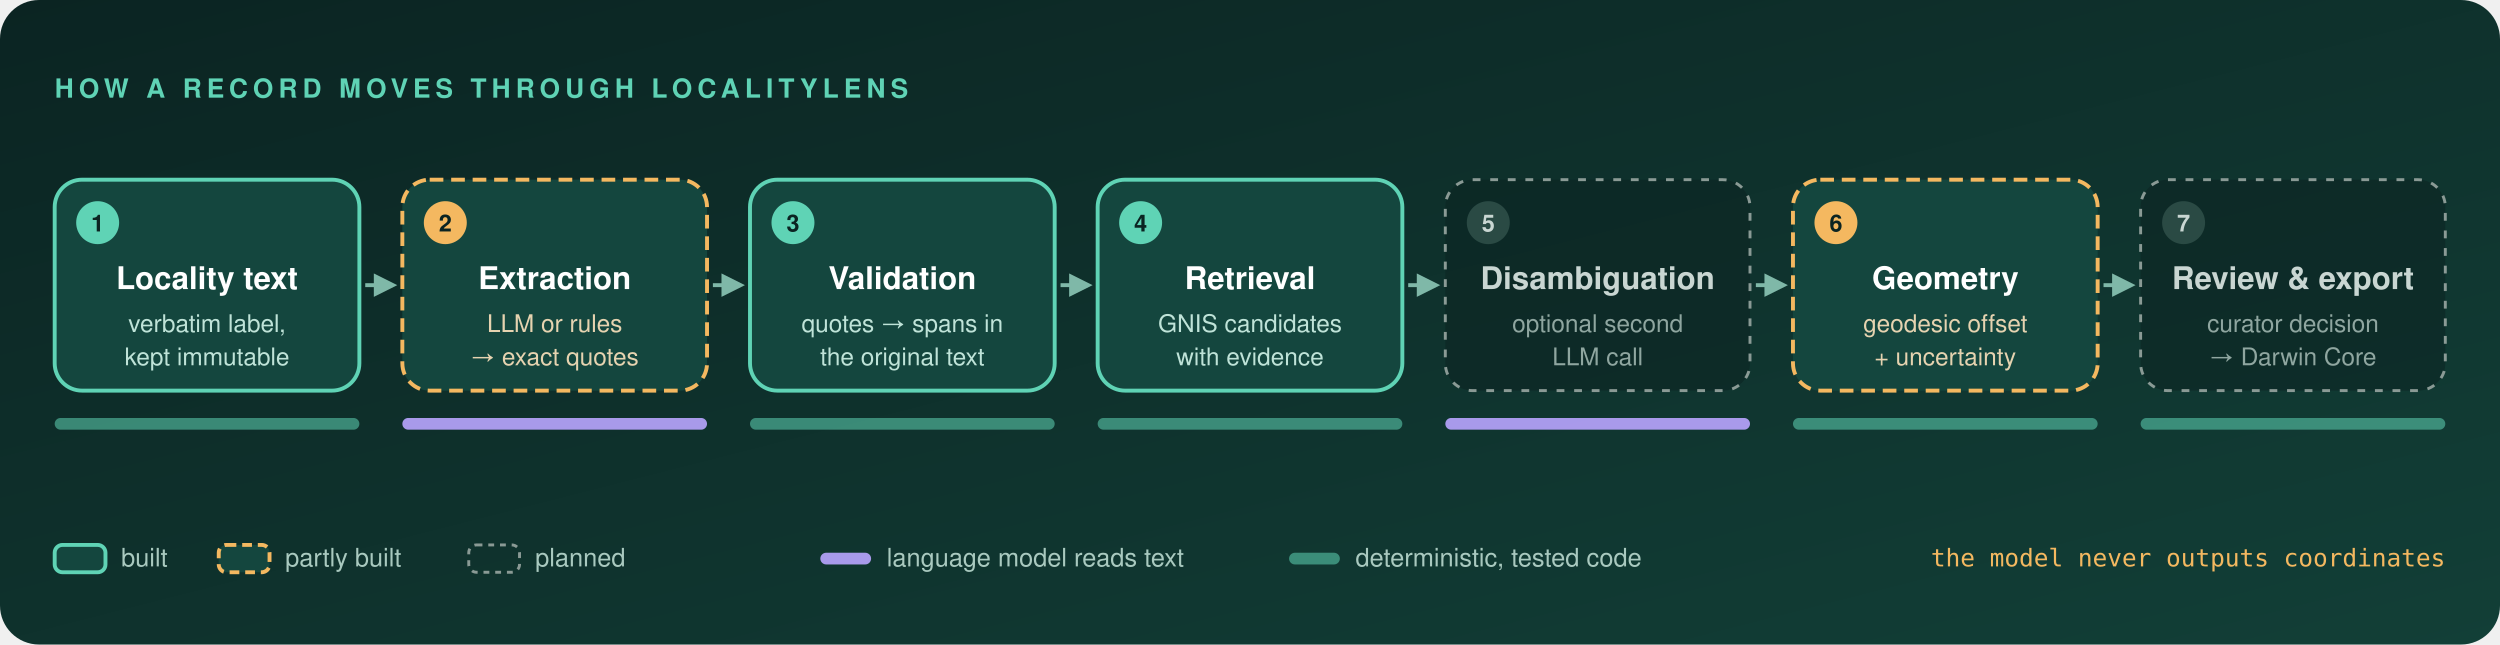
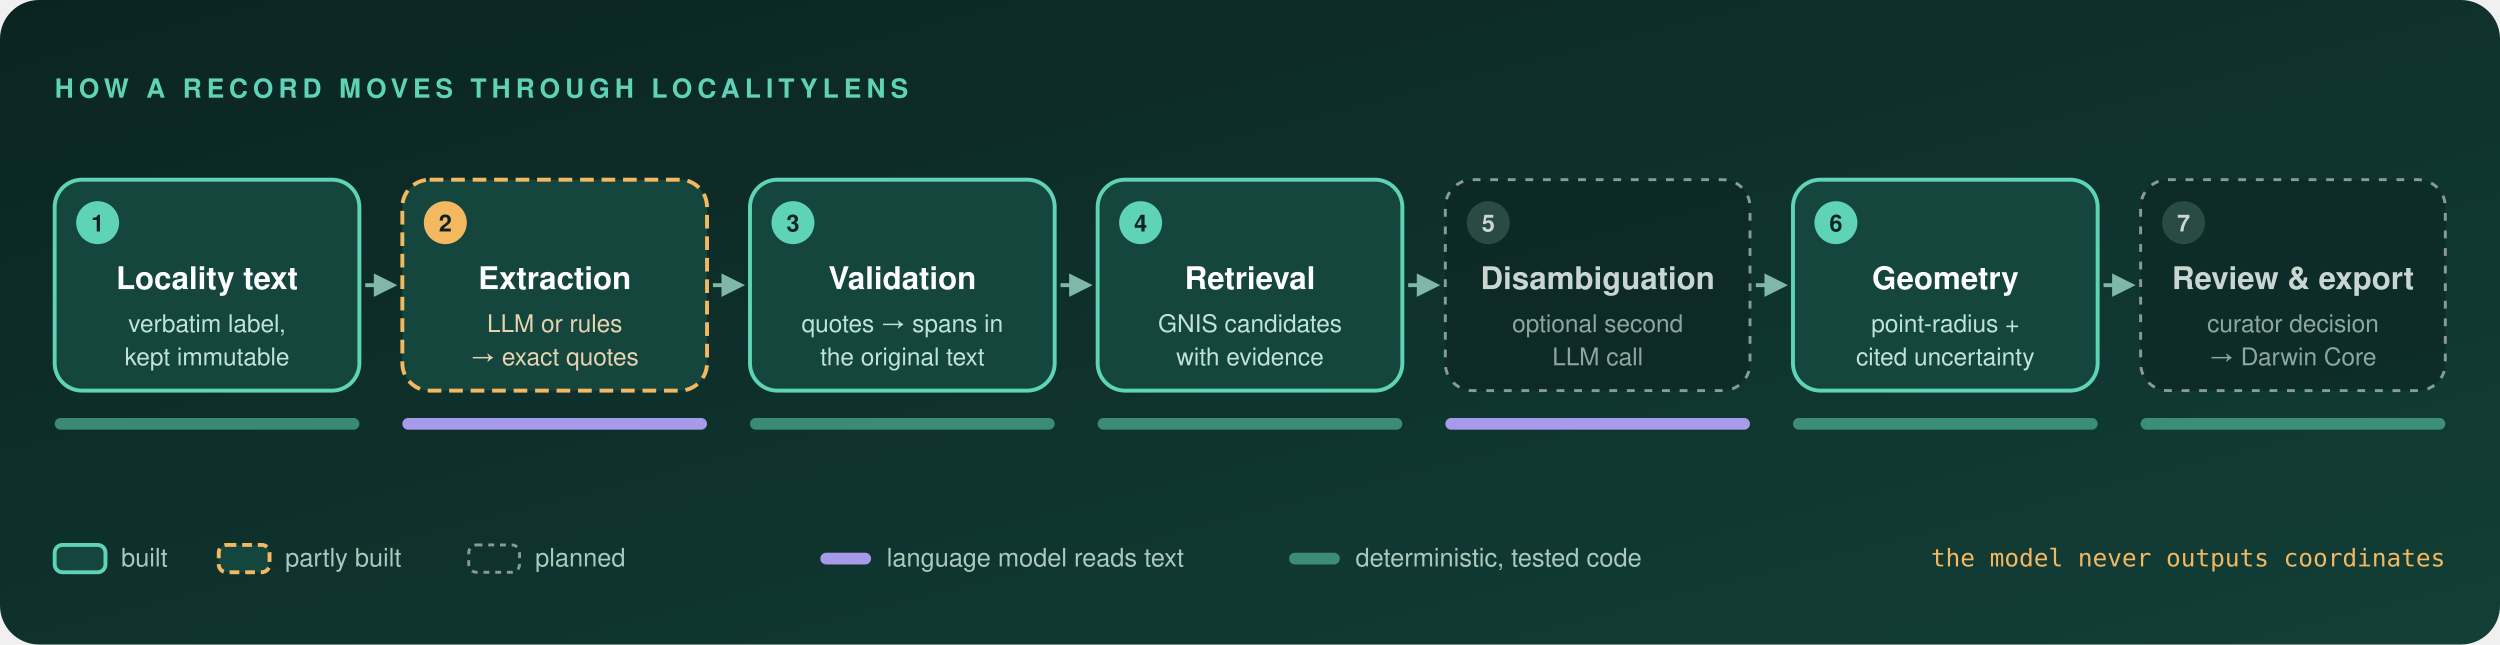
<svg xmlns="http://www.w3.org/2000/svg" width="1280" height="330" viewBox="0 0 1280 330" role="img" aria-labelledby="t d">
  <defs>
    <linearGradient id="bg" x1="0" y1="0" x2="1" y2="1">
      <stop offset="0" stop-color="#0B2422" />
      <stop offset="1" stop-color="#123F37" />
    </linearGradient>
    <marker id="a" viewBox="0 0 10 10" refX="8" refY="5" markerWidth="6" markerHeight="6" orient="auto">
      <path d="M0,0 L10,5 L0,10 z" fill="#7FB8A8" />
    </marker>
  </defs>
  <rect width="1280" height="330" rx="20" fill="url(#bg)" />
  <text x="28" y="50" font-family="-apple-system, BlinkMacSystemFont, 'Segoe UI', Helvetica, Arial, sans-serif" font-size="13.5" font-weight="600" letter-spacing="2.6" fill="#5FD3B5">HOW A RECORD MOVES THROUGH LOCALITYLENS</text>
  <rect x="28" y="92" width="156" height="108" rx="14" fill="#14463E" stroke="#5FD3B5" stroke-width="2" />
  <circle cx="50" cy="114" r="11" fill="#5FD3B5" />
  <text x="50" y="118.5" text-anchor="middle" font-family="-apple-system, BlinkMacSystemFont, 'Segoe UI', Helvetica, Arial, sans-serif" font-size="12" font-weight="700" fill="#0B2422">1</text>
  <text x="106.0" y="148" text-anchor="middle" font-family="-apple-system, BlinkMacSystemFont, 'Segoe UI', Helvetica, Arial, sans-serif" font-size="16" font-weight="700" fill="#FFFFFF">Locality text</text>
  <text x="106.0" y="170" text-anchor="middle" font-family="-apple-system, BlinkMacSystemFont, 'Segoe UI', Helvetica, Arial, sans-serif" font-size="12.5" fill="#BFE3D8">verbatim label,</text>
  <text x="106.0" y="187" text-anchor="middle" font-family="-apple-system, BlinkMacSystemFont, 'Segoe UI', Helvetica, Arial, sans-serif" font-size="12.5" fill="#BFE3D8">kept immutable</text>
  <line x1="187" y1="146.0" x2="201" y2="146.0" stroke="#7FB8A8" stroke-width="2" marker-end="url(#a)" />
  <rect x="28" y="214" width="156" height="6" rx="3" fill="#5FD3B5" fill-opacity="0.55" />
  <rect x="206" y="92" width="156" height="108" rx="14" fill="#14463E" stroke="#F4B860" stroke-width="2" stroke-dasharray="7 4" />
  <circle cx="228" cy="114" r="11" fill="#F4B860" />
  <text x="228" y="118.5" text-anchor="middle" font-family="-apple-system, BlinkMacSystemFont, 'Segoe UI', Helvetica, Arial, sans-serif" font-size="12" font-weight="700" fill="#0B2422">2</text>
  <text x="284.0" y="148" text-anchor="middle" font-family="-apple-system, BlinkMacSystemFont, 'Segoe UI', Helvetica, Arial, sans-serif" font-size="16" font-weight="700" fill="#FFFFFF">Extraction</text>
  <text x="284.0" y="170" text-anchor="middle" font-family="-apple-system, BlinkMacSystemFont, 'Segoe UI', Helvetica, Arial, sans-serif" font-size="12.5" fill="#E6D3B0">LLM or rules</text>
  <text x="284.0" y="187" text-anchor="middle" font-family="-apple-system, BlinkMacSystemFont, 'Segoe UI', Helvetica, Arial, sans-serif" font-size="12.5" fill="#E6D3B0">→ exact quotes</text>
  <line x1="365" y1="146.0" x2="379" y2="146.0" stroke="#7FB8A8" stroke-width="2" marker-end="url(#a)" />
  <rect x="206" y="214" width="156" height="6" rx="3" fill="#B9A6FF" fill-opacity="0.9" />
  <rect x="384" y="92" width="156" height="108" rx="14" fill="#14463E" stroke="#5FD3B5" stroke-width="2" />
  <circle cx="406" cy="114" r="11" fill="#5FD3B5" />
  <text x="406" y="118.5" text-anchor="middle" font-family="-apple-system, BlinkMacSystemFont, 'Segoe UI', Helvetica, Arial, sans-serif" font-size="12" font-weight="700" fill="#0B2422">3</text>
  <text x="462.0" y="148" text-anchor="middle" font-family="-apple-system, BlinkMacSystemFont, 'Segoe UI', Helvetica, Arial, sans-serif" font-size="16" font-weight="700" fill="#FFFFFF">Validation</text>
  <text x="462.0" y="170" text-anchor="middle" font-family="-apple-system, BlinkMacSystemFont, 'Segoe UI', Helvetica, Arial, sans-serif" font-size="12.5" fill="#BFE3D8">quotes → spans in</text>
  <text x="462.0" y="187" text-anchor="middle" font-family="-apple-system, BlinkMacSystemFont, 'Segoe UI', Helvetica, Arial, sans-serif" font-size="12.5" fill="#BFE3D8">the original text</text>
  <line x1="543" y1="146.0" x2="557" y2="146.0" stroke="#7FB8A8" stroke-width="2" marker-end="url(#a)" />
  <rect x="384" y="214" width="156" height="6" rx="3" fill="#5FD3B5" fill-opacity="0.55" />
  <rect x="562" y="92" width="156" height="108" rx="14" fill="#14463E" stroke="#5FD3B5" stroke-width="2" />
  <circle cx="584" cy="114" r="11" fill="#5FD3B5" />
  <text x="584" y="118.5" text-anchor="middle" font-family="-apple-system, BlinkMacSystemFont, 'Segoe UI', Helvetica, Arial, sans-serif" font-size="12" font-weight="700" fill="#0B2422">4</text>
  <text x="640.0" y="148" text-anchor="middle" font-family="-apple-system, BlinkMacSystemFont, 'Segoe UI', Helvetica, Arial, sans-serif" font-size="16" font-weight="700" fill="#FFFFFF">Retrieval</text>
  <text x="640.0" y="170" text-anchor="middle" font-family="-apple-system, BlinkMacSystemFont, 'Segoe UI', Helvetica, Arial, sans-serif" font-size="12.5" fill="#BFE3D8">GNIS candidates</text>
  <text x="640.0" y="187" text-anchor="middle" font-family="-apple-system, BlinkMacSystemFont, 'Segoe UI', Helvetica, Arial, sans-serif" font-size="12.5" fill="#BFE3D8">with evidence</text>
  <line x1="721" y1="146.0" x2="735" y2="146.0" stroke="#7FB8A8" stroke-width="2" marker-end="url(#a)" />
  <rect x="562" y="214" width="156" height="6" rx="3" fill="#5FD3B5" fill-opacity="0.55" />
  <rect x="740" y="92" width="156" height="108" rx="14" fill="#0B2422" fill-opacity="0.55" stroke="#8A9A95" stroke-width="1.5" stroke-dasharray="4 5" />
  <circle cx="762" cy="114" r="11" fill="#2A4A44" />
  <text x="762" y="118.5" text-anchor="middle" font-family="-apple-system, BlinkMacSystemFont, 'Segoe UI', Helvetica, Arial, sans-serif" font-size="12" font-weight="700" fill="#C9D6D2">5</text>
  <text x="818.0" y="148" text-anchor="middle" font-family="-apple-system, BlinkMacSystemFont, 'Segoe UI', Helvetica, Arial, sans-serif" font-size="16" font-weight="700" fill="#C9D6D2">Disambiguation</text>
  <text x="818.0" y="170" text-anchor="middle" font-family="-apple-system, BlinkMacSystemFont, 'Segoe UI', Helvetica, Arial, sans-serif" font-size="12.5" fill="#8FA6A0">optional second</text>
  <text x="818.0" y="187" text-anchor="middle" font-family="-apple-system, BlinkMacSystemFont, 'Segoe UI', Helvetica, Arial, sans-serif" font-size="12.5" fill="#8FA6A0">LLM call</text>
  <line x1="899" y1="146.0" x2="913" y2="146.0" stroke="#7FB8A8" stroke-width="2" marker-end="url(#a)" />
  <rect x="740" y="214" width="156" height="6" rx="3" fill="#B9A6FF" fill-opacity="0.9" />
-   <rect x="918" y="92" width="156" height="108" rx="14" fill="#14463E" stroke="#F4B860" stroke-width="2" stroke-dasharray="7 4" />
-   <circle cx="940" cy="114" r="11" fill="#F4B860" />
+   <rect x="918" y="92" width="156" height="108" rx="14" fill="#14463E" stroke="#5FD3B5" stroke-width="2" />
+   <circle cx="940" cy="114" r="11" fill="#5FD3B5" />
  <text x="940" y="118.5" text-anchor="middle" font-family="-apple-system, BlinkMacSystemFont, 'Segoe UI', Helvetica, Arial, sans-serif" font-size="12" font-weight="700" fill="#0B2422">6</text>
  <text x="996.0" y="148" text-anchor="middle" font-family="-apple-system, BlinkMacSystemFont, 'Segoe UI', Helvetica, Arial, sans-serif" font-size="16" font-weight="700" fill="#FFFFFF">Geometry</text>
-   <text x="996.0" y="170" text-anchor="middle" font-family="-apple-system, BlinkMacSystemFont, 'Segoe UI', Helvetica, Arial, sans-serif" font-size="12.5" fill="#E6D3B0">geodesic offset</text>
-   <text x="996.0" y="187" text-anchor="middle" font-family="-apple-system, BlinkMacSystemFont, 'Segoe UI', Helvetica, Arial, sans-serif" font-size="12.5" fill="#E6D3B0">+ uncertainty</text>
+   <text x="996.0" y="170" text-anchor="middle" font-family="-apple-system, BlinkMacSystemFont, 'Segoe UI', Helvetica, Arial, sans-serif" font-size="12.5" fill="#BFE3D8">point-radius +</text>
+   <text x="996.0" y="187" text-anchor="middle" font-family="-apple-system, BlinkMacSystemFont, 'Segoe UI', Helvetica, Arial, sans-serif" font-size="12.5" fill="#BFE3D8">cited uncertainty</text>
  <line x1="1077" y1="146.0" x2="1091" y2="146.0" stroke="#7FB8A8" stroke-width="2" marker-end="url(#a)" />
  <rect x="918" y="214" width="156" height="6" rx="3" fill="#5FD3B5" fill-opacity="0.55" />
  <rect x="1096" y="92" width="156" height="108" rx="14" fill="#0B2422" fill-opacity="0.55" stroke="#8A9A95" stroke-width="1.5" stroke-dasharray="4 5" />
  <circle cx="1118" cy="114" r="11" fill="#2A4A44" />
  <text x="1118" y="118.5" text-anchor="middle" font-family="-apple-system, BlinkMacSystemFont, 'Segoe UI', Helvetica, Arial, sans-serif" font-size="12" font-weight="700" fill="#C9D6D2">7</text>
  <text x="1174.0" y="148" text-anchor="middle" font-family="-apple-system, BlinkMacSystemFont, 'Segoe UI', Helvetica, Arial, sans-serif" font-size="16" font-weight="700" fill="#C9D6D2">Review &amp; export</text>
  <text x="1174.0" y="170" text-anchor="middle" font-family="-apple-system, BlinkMacSystemFont, 'Segoe UI', Helvetica, Arial, sans-serif" font-size="12.5" fill="#8FA6A0">curator decision</text>
  <text x="1174.0" y="187" text-anchor="middle" font-family="-apple-system, BlinkMacSystemFont, 'Segoe UI', Helvetica, Arial, sans-serif" font-size="12.5" fill="#8FA6A0">→ Darwin Core</text>
  <rect x="1096" y="214" width="156" height="6" rx="3" fill="#5FD3B5" fill-opacity="0.55" />
  <g font-family="-apple-system, BlinkMacSystemFont, 'Segoe UI', Helvetica, Arial, sans-serif" font-size="13" fill="#A9C9BF">
    <rect x="28" y="279" width="26" height="14" rx="4" fill="#14463E" stroke="#5FD3B5" stroke-width="2" />
    <text x="62" y="290">built</text>
    <rect x="112" y="279" width="26" height="14" rx="4" fill="#14463E" stroke="#F4B860" stroke-width="2" stroke-dasharray="5 3" />
    <text x="146" y="290">partly built</text>
    <rect x="240" y="279" width="26" height="14" rx="4" fill="none" stroke="#8A9A95" stroke-width="1.5" stroke-dasharray="3 3" />
    <text x="274" y="290">planned</text>
    <rect x="420" y="283" width="26" height="6" rx="3" fill="#B9A6FF" fill-opacity="0.9" />
    <text x="454" y="290">language model reads text</text>
    <rect x="660" y="283" width="26" height="6" rx="3" fill="#5FD3B5" fill-opacity="0.55" />
    <text x="694" y="290">deterministic, tested code</text>
  </g>
  <text x="1252" y="290" text-anchor="end" font-family="ui-monospace, SFMono-Regular, Menlo, Consolas, monospace" font-size="12.5" fill="#F4B860">the model never outputs coordinates</text>
</svg>
